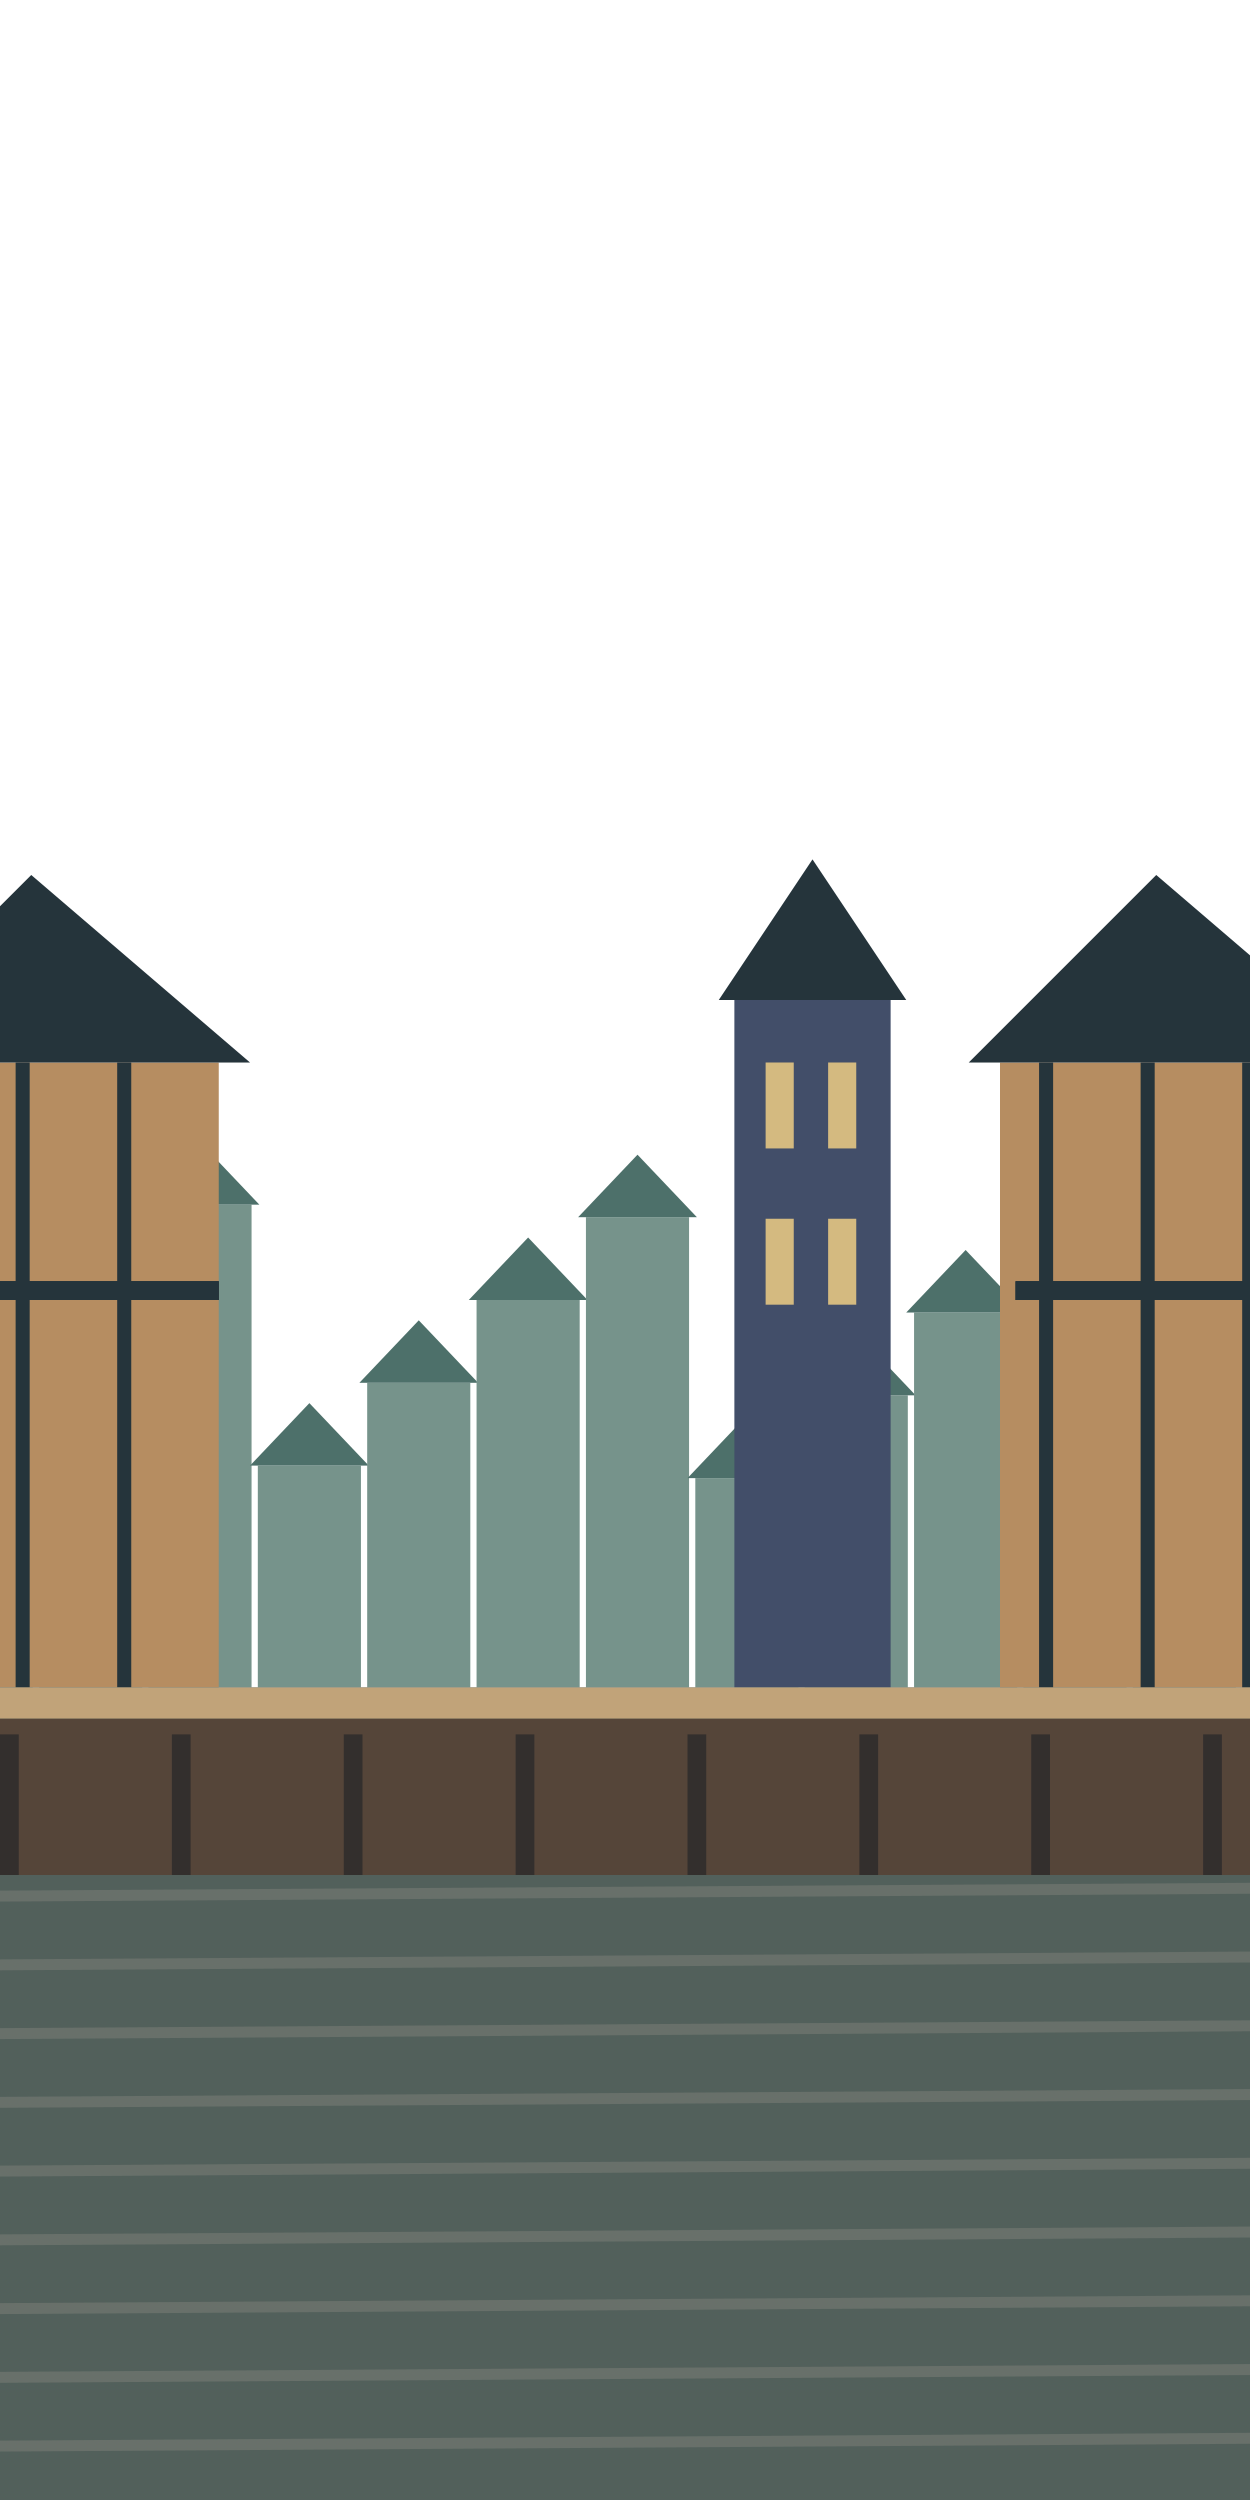
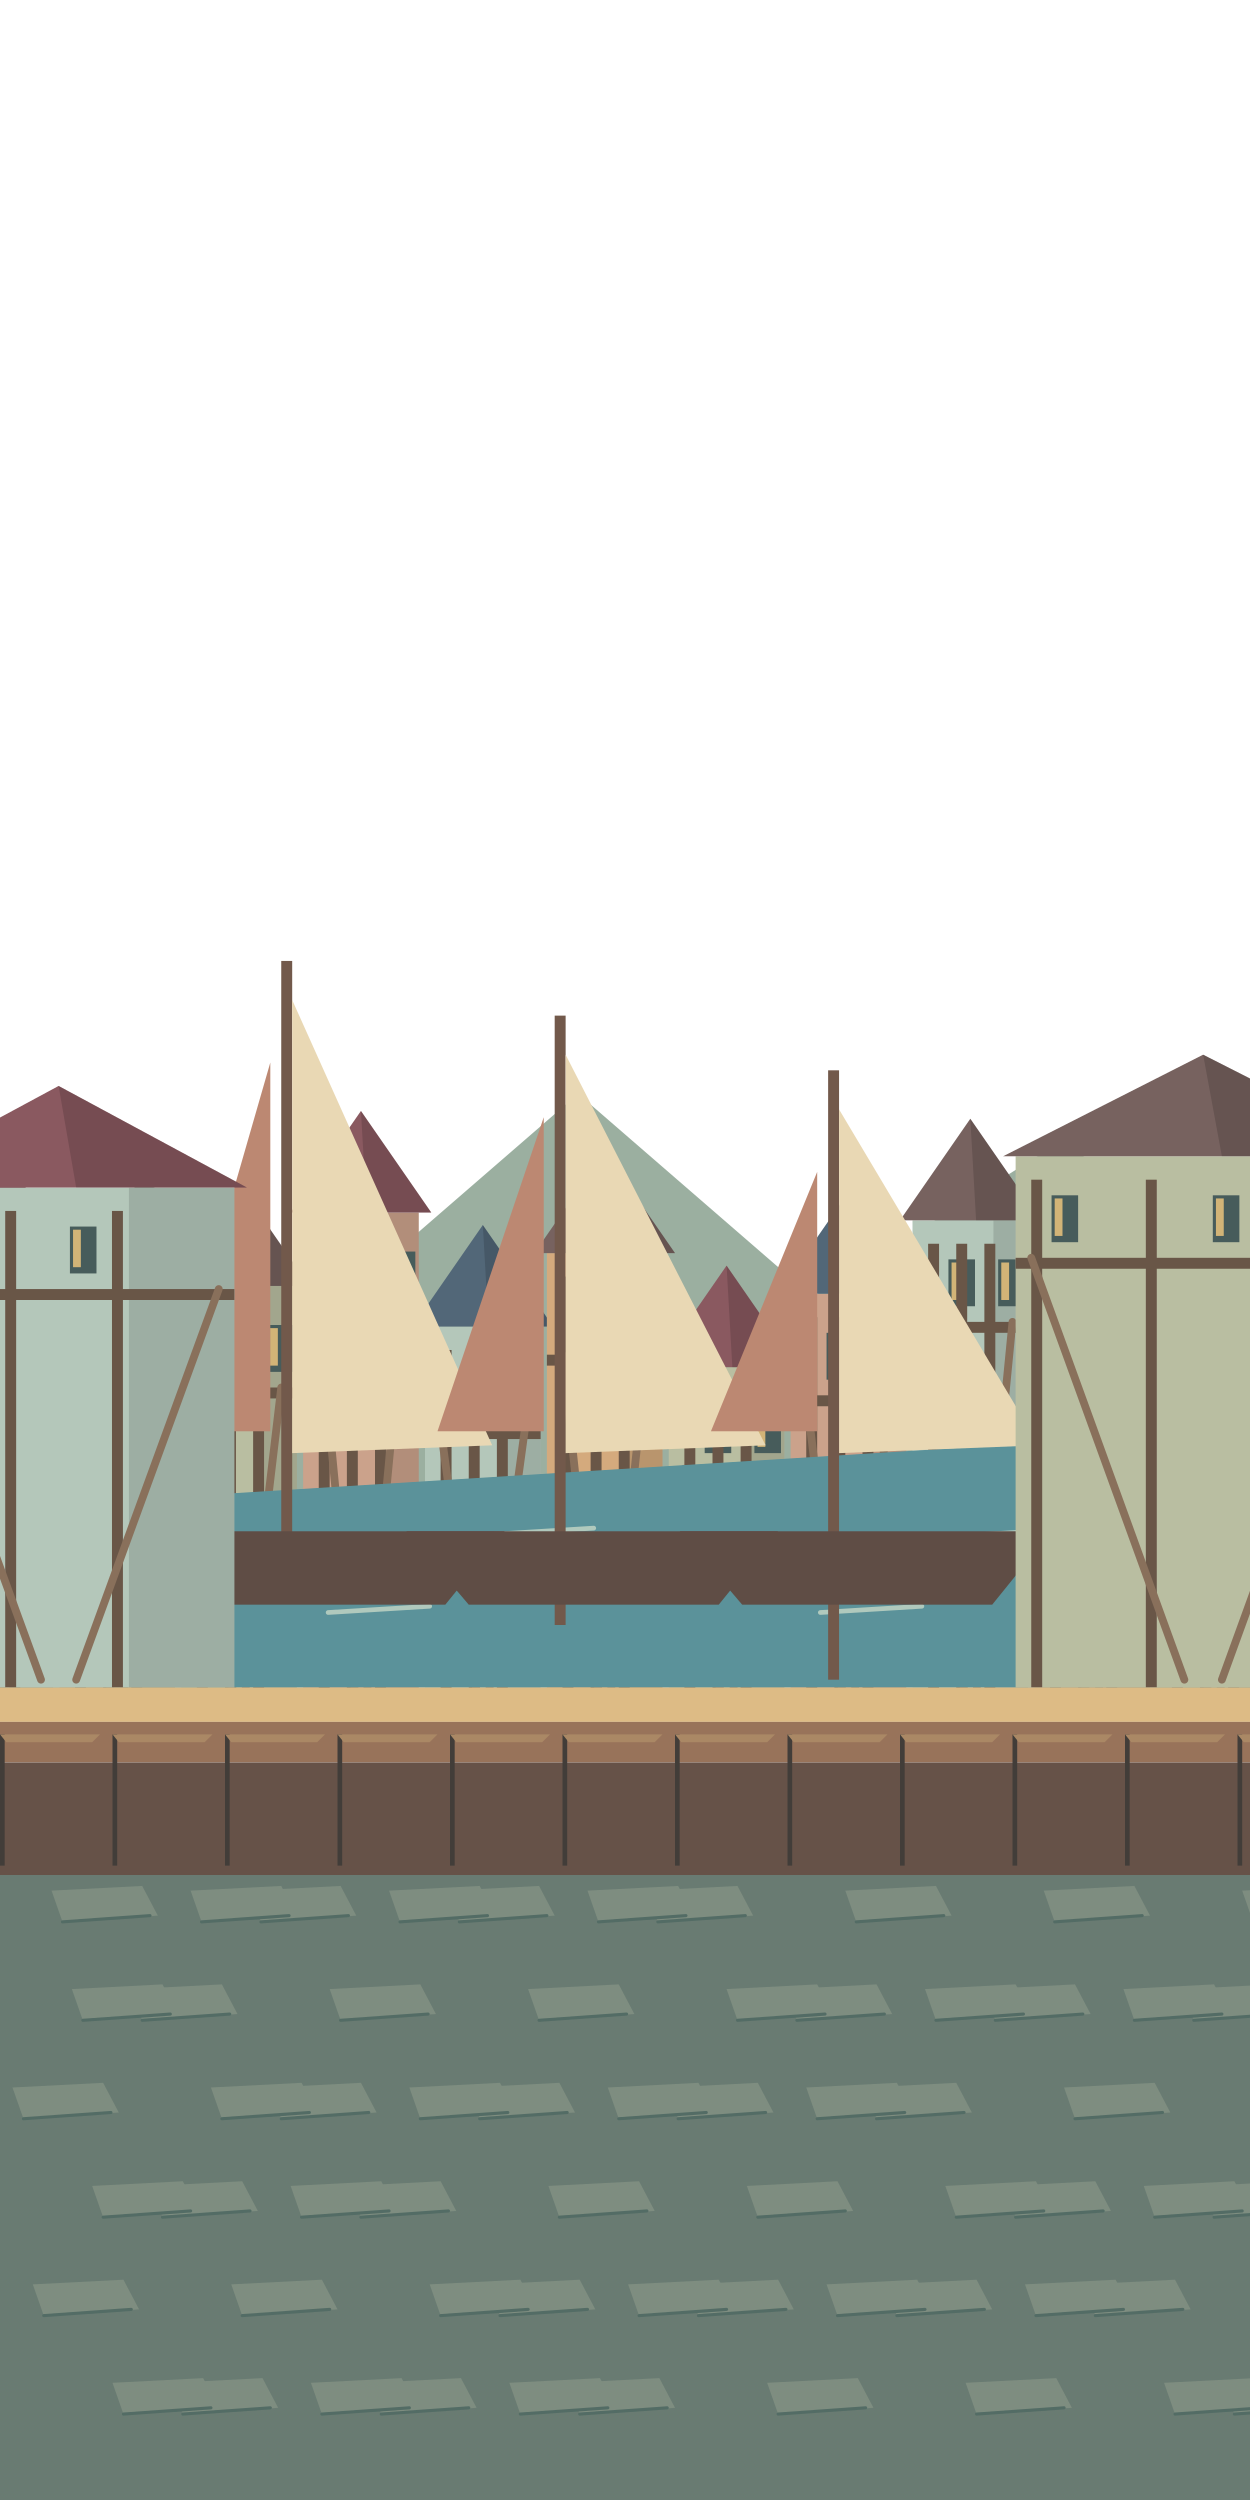
<svg xmlns="http://www.w3.org/2000/svg" width="800" height="1600" viewBox="0 0 800 1600">
-   <rect x="-45" y="877" width="66" height="203" fill="#76938b" />
-   <polygon points="-50,877 -12,837 26,877" fill="#4d706a" />
-   <rect x="25" y="824" width="66" height="256" fill="#76938b" />
-   <polygon points="20,824 58,784 96,824" fill="#4d706a" />
-   <rect x="95" y="771" width="66" height="309" fill="#76938b" />
-   <polygon points="90,771 128,731 166,771" fill="#4d706a" />
-   <rect x="165" y="938" width="66" height="142" fill="#76938b" />
-   <polygon points="160,938 198,898 236,938" fill="#4d706a" />
-   <rect x="235" y="885" width="66" height="195" fill="#76938b" />
-   <polygon points="230,885 268,845 306,885" fill="#4d706a" />
-   <rect x="305" y="832" width="66" height="248" fill="#76938b" />
-   <polygon points="300,832 338,792 376,832" fill="#4d706a" />
-   <rect x="375" y="779" width="66" height="301" fill="#76938b" />
-   <polygon points="370,779 408,739 446,779" fill="#4d706a" />
-   <rect x="445" y="946" width="66" height="134" fill="#76938b" />
-   <polygon points="440,946 478,906 516,946" fill="#4d706a" />
-   <rect x="515" y="893" width="66" height="187" fill="#76938b" />
-   <polygon points="510,893 548,853 586,893" fill="#4d706a" />
-   <rect x="585" y="840" width="66" height="240" fill="#76938b" />
-   <polygon points="580,840 618,800 656,840" fill="#4d706a" />
-   <rect x="655" y="787" width="66" height="293" fill="#76938b" />
-   <polygon points="650,787 688,747 726,787" fill="#4d706a" />
-   <rect x="725" y="954" width="66" height="126" fill="#76938b" />
-   <polygon points="720,954 758,914 796,954" fill="#4d706a" />
-   <rect x="795" y="901" width="66" height="179" fill="#76938b" />
-   <polygon points="790,901 828,861 866,901" fill="#4d706a" />
-   <rect x="470" y="640" width="100" height="440" fill="#424e69" />
-   <polygon points="460,640 520,550 580,640" fill="#25343b" />
-   <rect x="490" y="680" width="18" height="55" fill="#d4ba80" />
-   <rect x="530" y="680" width="18" height="55" fill="#d4ba80" />
-   <rect x="490" y="780" width="18" height="55" fill="#d4ba80" />
-   <rect x="530" y="780" width="18" height="55" fill="#d4ba80" />
-   <rect x="-80" y="680" width="220" height="400" fill="#b68d61" />
-   <polygon points="-100,680 20,560 160,680" fill="#25343b" />
-   <rect x="-55" y="680" width="9" height="400" fill="#25343b" />
-   <rect x="-70" y="820" width="210" height="12" fill="#25343b" />
-   <rect x="10" y="680" width="9" height="400" fill="#25343b" />
-   <rect x="-70" y="820" width="210" height="12" fill="#25343b" />
-   <rect x="75" y="680" width="9" height="400" fill="#25343b" />
-   <rect x="-70" y="820" width="210" height="12" fill="#25343b" />
-   <rect x="640" y="680" width="220" height="400" fill="#b68d61" />
-   <polygon points="620,680 740,560 880,680" fill="#25343b" />
-   <rect x="665" y="680" width="9" height="400" fill="#25343b" />
-   <rect x="650" y="820" width="210" height="12" fill="#25343b" />
-   <rect x="730" y="680" width="9" height="400" fill="#25343b" />
-   <rect x="650" y="820" width="210" height="12" fill="#25343b" />
-   <rect x="795" y="680" width="9" height="400" fill="#25343b" />
-   <rect x="650" y="820" width="210" height="12" fill="#25343b" />
-   <rect x="0" y="1080" width="800" height="520" fill="#52605b" />
-   <rect x="0" y="1080" width="800" height="20" fill="#c1a379" />
-   <rect x="0" y="1100" width="800" height="100" fill="#554539" />
-   <rect x="0" y="1110" width="12" height="90" fill="#332f2d" />
-   <rect x="110" y="1110" width="12" height="90" fill="#332f2d" />
-   <rect x="220" y="1110" width="12" height="90" fill="#332f2d" />
-   <rect x="330" y="1110" width="12" height="90" fill="#332f2d" />
-   <rect x="440" y="1110" width="12" height="90" fill="#332f2d" />
-   <rect x="550" y="1110" width="12" height="90" fill="#332f2d" />
-   <rect x="660" y="1110" width="12" height="90" fill="#332f2d" />
-   <rect x="770" y="1110" width="12" height="90" fill="#332f2d" />
-   <polygon points="0,1210 800,1205 800,1212 0,1217" fill="#68706a" />
-   <polygon points="0,1254 800,1249 800,1256 0,1261" fill="#68706a" />
-   <polygon points="0,1298 800,1293 800,1300 0,1305" fill="#68706a" />
-   <polygon points="0,1342 800,1337 800,1344 0,1349" fill="#68706a" />
-   <polygon points="0,1386 800,1381 800,1388 0,1393" fill="#68706a" />
-   <polygon points="0,1430 800,1425 800,1432 0,1437" fill="#68706a" />
-   <polygon points="0,1474 800,1469 800,1476 0,1481" fill="#68706a" />
-   <polygon points="0,1518 800,1513 800,1520 0,1525" fill="#68706a" />
-   <polygon points="0,1562 800,1557 800,1564 0,1569" fill="#68706a" />
+   <polygon points="0,870 90,755 220,830 370,700 520,830 680,730 800,820 800,1080 0,1080" fill="#9bafa0" />
+   <rect x="-40" y="797" width="74" height="293" fill="#b4c7ba" />
+   <polygon points="11.8,797 34,797 34,1090 11.8,1090" fill="#00000020" />
+   <polygon points="-48,797 -3,732 42,797" fill="#8a5960" />
+   <polygon points="-3,732 42,797 0.7,797" fill="#00000025" />
+   <rect x="-30" y="812" width="7" height="278" fill="#695647" />
+   <rect x="-17" y="822" width="17" height="30" fill="#475c5b" />
+   <rect x="-15" y="824" width="5" height="24" fill="#d2b477" />
+   <rect x="-12" y="812" width="7" height="278" fill="#695647" />
+   <rect x="14.82" y="822" width="17" height="30" fill="#475c5b" />
+   <rect x="16.82" y="824" width="5" height="24" fill="#d2b477" />
+   <rect x="6" y="812" width="7" height="278" fill="#695647" />
+   <rect x="-40" y="862" width="74" height="7" fill="#695647" />
+   <path d="M-30 862L-6.7 1085M24 862L0.7 1085" fill="none" stroke="#89705b" stroke-width="5" stroke-linecap="round" stroke-linejoin="round" />
+   <rect x="38" y="870" width="74" height="220" fill="#d4aa7d" />
+   <polygon points="89.8,870 112,870 112,1090 89.8,1090" fill="#00000020" />
+   <polygon points="30,870 75,805 120,870" fill="#526778" />
+   <polygon points="75,805 120,870 78.7,870" fill="#00000025" />
+   <rect x="48" y="885" width="7" height="205" fill="#695647" />
+   <rect x="61" y="895" width="17" height="30" fill="#475c5b" />
+   <rect x="63" y="897" width="5" height="24" fill="#d2b477" />
+   <rect x="66" y="885" width="7" height="205" fill="#695647" />
+   <rect x="92.82" y="895" width="17" height="30" fill="#475c5b" />
+   <rect x="94.82" y="897" width="5" height="24" fill="#d2b477" />
+   <rect x="84" y="885" width="7" height="205" fill="#695647" />
+   <rect x="38" y="935" width="74" height="7" fill="#695647" />
+   <path d="M48 935L71.3 1085M102 935L78.7 1085" fill="none" stroke="#89705b" stroke-width="5" stroke-linecap="round" stroke-linejoin="round" />
+   <rect x="116" y="823" width="74" height="267" fill="#b9bea1" />
+   <polygon points="167.8,823 190,823 190,1090 167.8,1090" fill="#00000020" />
+   <polygon points="108,823 153,758 198,823" fill="#77625f" />
+   <polygon points="153,758 198,823 156.7,823" fill="#00000025" />
+   <rect x="126" y="838" width="7" height="252" fill="#695647" />
+   <rect x="139" y="848" width="17" height="30" fill="#475c5b" />
+   <rect x="141" y="850" width="5" height="24" fill="#d2b477" />
+   <rect x="144" y="838" width="7" height="252" fill="#695647" />
+   <rect x="170.82" y="848" width="17" height="30" fill="#475c5b" />
+   <rect x="172.82" y="850" width="5" height="24" fill="#d2b477" />
+   <rect x="162" y="838" width="7" height="252" fill="#695647" />
+   <rect x="116" y="888" width="74" height="7" fill="#695647" />
+   <path d="M126 888L149.3 1085M180 888L156.7 1085" fill="none" stroke="#89705b" stroke-width="5" stroke-linecap="round" stroke-linejoin="round" />
+   <rect x="194" y="776" width="74" height="314" fill="#cba28b" />
+   <polygon points="245.8,776 268,776 268,1090 245.8,1090" fill="#00000020" />
+   <polygon points="186,776 231,711 276,776" fill="#8a5960" />
+   <polygon points="231,711 276,776 234.7,776" fill="#00000025" />
+   <rect x="204" y="791" width="7" height="299" fill="#695647" />
+   <rect x="217" y="801" width="17" height="30" fill="#475c5b" />
+   <rect x="219" y="803" width="5" height="24" fill="#d2b477" />
+   <rect x="222" y="791" width="7" height="299" fill="#695647" />
+   <rect x="248.82" y="801" width="17" height="30" fill="#475c5b" />
+   <rect x="250.82" y="803" width="5" height="24" fill="#d2b477" />
+   <rect x="240" y="791" width="7" height="299" fill="#695647" />
+   <rect x="194" y="841" width="74" height="7" fill="#695647" />
+   <path d="M204 841L227.3 1085M258 841L234.7 1085" fill="none" stroke="#89705b" stroke-width="5" stroke-linecap="round" stroke-linejoin="round" />
+   <rect x="272" y="849" width="74" height="241" fill="#b4c7ba" />
+   <polygon points="323.8,849 346,849 346,1090 323.8,1090" fill="#00000020" />
+   <polygon points="264,849 309,784 354,849" fill="#526778" />
+   <polygon points="309,784 354,849 312.7,849" fill="#00000025" />
+   <rect x="282" y="864" width="7" height="226" fill="#695647" />
+   <rect x="295" y="874" width="17" height="30" fill="#475c5b" />
+   <rect x="297" y="876" width="5" height="24" fill="#d2b477" />
+   <rect x="300" y="864" width="7" height="226" fill="#695647" />
+   <rect x="326.82" y="874" width="17" height="30" fill="#475c5b" />
+   <rect x="328.82" y="876" width="5" height="24" fill="#d2b477" />
+   <rect x="318" y="864" width="7" height="226" fill="#695647" />
+   <rect x="272" y="914" width="74" height="7" fill="#695647" />
+   <path d="M282 914L305.3 1085M336 914L312.7 1085" fill="none" stroke="#89705b" stroke-width="5" stroke-linecap="round" stroke-linejoin="round" />
+   <rect x="350" y="802" width="74" height="288" fill="#d4aa7d" />
+   <polygon points="401.8,802 424,802 424,1090 401.8,1090" fill="#00000020" />
+   <polygon points="342,802 387,737 432,802" fill="#77625f" />
+   <polygon points="387,737 432,802 390.7,802" fill="#00000025" />
+   <rect x="360" y="817" width="7" height="273" fill="#695647" />
+   <rect x="373" y="827" width="17" height="30" fill="#475c5b" />
+   <rect x="375" y="829" width="5" height="24" fill="#d2b477" />
+   <rect x="378" y="817" width="7" height="273" fill="#695647" />
+   <rect x="404.82" y="827" width="17" height="30" fill="#475c5b" />
+   <rect x="406.82" y="829" width="5" height="24" fill="#d2b477" />
+   <rect x="396" y="817" width="7" height="273" fill="#695647" />
+   <rect x="350" y="867" width="74" height="7" fill="#695647" />
+   <path d="M360 867L383.3 1085M414 867L390.7 1085" fill="none" stroke="#89705b" stroke-width="5" stroke-linecap="round" stroke-linejoin="round" />
+   <rect x="428" y="875" width="74" height="215" fill="#b9bea1" />
+   <polygon points="479.8,875 502,875 502,1090 479.8,1090" fill="#00000020" />
+   <polygon points="420,875 465,810 510,875" fill="#8a5960" />
+   <polygon points="465,810 510,875 468.7,875" fill="#00000025" />
+   <rect x="438" y="890" width="7" height="200" fill="#695647" />
+   <rect x="451" y="900" width="17" height="30" fill="#475c5b" />
+   <rect x="453" y="902" width="5" height="24" fill="#d2b477" />
+   <rect x="456" y="890" width="7" height="200" fill="#695647" />
+   <rect x="482.82" y="900" width="17" height="30" fill="#475c5b" />
+   <rect x="484.82" y="902" width="5" height="24" fill="#d2b477" />
+   <rect x="474" y="890" width="7" height="200" fill="#695647" />
+   <rect x="428" y="940" width="74" height="7" fill="#695647" />
+   <path d="M438 940L461.3 1085M492 940L468.7 1085" fill="none" stroke="#89705b" stroke-width="5" stroke-linecap="round" stroke-linejoin="round" />
+   <rect x="506" y="828" width="74" height="262" fill="#cba28b" />
+   <polygon points="557.8,828 580,828 580,1090 557.8,1090" fill="#00000020" />
+   <polygon points="498,828 543,763 588,828" fill="#526778" />
+   <polygon points="543,763 588,828 546.7,828" fill="#00000025" />
+   <rect x="516" y="843" width="7" height="247" fill="#695647" />
+   <rect x="529" y="853" width="17" height="30" fill="#475c5b" />
+   <rect x="531" y="855" width="5" height="24" fill="#d2b477" />
+   <rect x="534" y="843" width="7" height="247" fill="#695647" />
+   <rect x="560.82" y="853" width="17" height="30" fill="#475c5b" />
+   <rect x="562.82" y="855" width="5" height="24" fill="#d2b477" />
+   <rect x="552" y="843" width="7" height="247" fill="#695647" />
+   <rect x="506" y="893" width="74" height="7" fill="#695647" />
+   <path d="M516 893L539.3 1085M570 893L546.7 1085" fill="none" stroke="#89705b" stroke-width="5" stroke-linecap="round" stroke-linejoin="round" />
+   <rect x="584" y="781" width="74" height="309" fill="#b4c7ba" />
+   <polygon points="635.8,781 658,781 658,1090 635.8,1090" fill="#00000020" />
+   <polygon points="576,781 621,716 666,781" fill="#77625f" />
+   <polygon points="621,716 666,781 624.7,781" fill="#00000025" />
+   <rect x="594" y="796" width="7" height="294" fill="#695647" />
+   <rect x="607" y="806" width="17" height="30" fill="#475c5b" />
+   <rect x="609" y="808" width="5" height="24" fill="#d2b477" />
+   <rect x="612" y="796" width="7" height="294" fill="#695647" />
+   <rect x="638.82" y="806" width="17" height="30" fill="#475c5b" />
+   <rect x="640.82" y="808" width="5" height="24" fill="#d2b477" />
+   <rect x="630" y="796" width="7" height="294" fill="#695647" />
+   <rect x="584" y="846" width="74" height="7" fill="#695647" />
+   <path d="M594 846L617.3 1085M648 846L624.7 1085" fill="none" stroke="#89705b" stroke-width="5" stroke-linecap="round" stroke-linejoin="round" />
+   <rect x="662" y="854" width="74" height="236" fill="#d4aa7d" />
+   <polygon points="713.8,854 736,854 736,1090 713.8,1090" fill="#00000020" />
+   <polygon points="654,854 699,789 744,854" fill="#8a5960" />
+   <polygon points="699,789 744,854 702.7,854" fill="#00000025" />
+   <rect x="672" y="869" width="7" height="221" fill="#695647" />
+   <rect x="685" y="879" width="17" height="30" fill="#475c5b" />
+   <rect x="687" y="881" width="5" height="24" fill="#d2b477" />
+   <rect x="690" y="869" width="7" height="221" fill="#695647" />
+   <rect x="716.82" y="879" width="17" height="30" fill="#475c5b" />
+   <rect x="718.82" y="881" width="5" height="24" fill="#d2b477" />
+   <rect x="708" y="869" width="7" height="221" fill="#695647" />
+   <rect x="662" y="919" width="74" height="7" fill="#695647" />
+   <path d="M672 919L695.3 1085M726 919L702.7 1085" fill="none" stroke="#89705b" stroke-width="5" stroke-linecap="round" stroke-linejoin="round" />
+   <rect x="740" y="807" width="74" height="283" fill="#b9bea1" />
+   <polygon points="791.8,807 814,807 814,1090 791.8,1090" fill="#00000020" />
+   <polygon points="732,807 777,742 822,807" fill="#526778" />
+   <polygon points="777,742 822,807 780.7,807" fill="#00000025" />
+   <rect x="750" y="822" width="7" height="268" fill="#695647" />
+   <rect x="763" y="832" width="17" height="30" fill="#475c5b" />
+   <rect x="765" y="834" width="5" height="24" fill="#d2b477" />
+   <rect x="768" y="822" width="7" height="268" fill="#695647" />
+   <rect x="794.82" y="832" width="17" height="30" fill="#475c5b" />
+   <rect x="796.82" y="834" width="5" height="24" fill="#d2b477" />
+   <rect x="786" y="822" width="7" height="268" fill="#695647" />
+   <rect x="740" y="872" width="74" height="7" fill="#695647" />
+   <path d="M750 872L773.3 1085M804 872L780.7 1085" fill="none" stroke="#89705b" stroke-width="5" stroke-linecap="round" stroke-linejoin="round" />
+   <rect x="818" y="880" width="74" height="210" fill="#cba28b" />
+   <polygon points="869.8,880 892,880 892,1090 869.8,1090" fill="#00000020" />
+   <polygon points="810,880 855,815 900,880" fill="#77625f" />
+   <polygon points="855,815 900,880 858.7,880" fill="#00000025" />
+   <rect x="828" y="895" width="7" height="195" fill="#695647" />
+   <rect x="841" y="905" width="17" height="30" fill="#475c5b" />
+   <rect x="843" y="907" width="5" height="24" fill="#d2b477" />
+   <rect x="846" y="895" width="7" height="195" fill="#695647" />
+   <rect x="872.82" y="905" width="17" height="30" fill="#475c5b" />
+   <rect x="874.82" y="907" width="5" height="24" fill="#d2b477" />
+   <rect x="864" y="895" width="7" height="195" fill="#695647" />
+   <rect x="818" y="945" width="74" height="7" fill="#695647" />
+   <path d="M828 945L851.3 1085M882 945L858.7 1085" fill="none" stroke="#89705b" stroke-width="5" stroke-linecap="round" stroke-linejoin="round" />
+   <polygon points="0,965 800,915 800,1080 0,1080" fill="#5b929a" />
+   <path d="M0 982l65 -4" fill="none" stroke="#b0c9bd" stroke-width="3" stroke-linecap="round" stroke-linejoin="round" />
+   <path d="M105 1007l65 -4" fill="none" stroke="#b0c9bd" stroke-width="3" stroke-linecap="round" stroke-linejoin="round" />
+   <path d="M210 1032l65 -4" fill="none" stroke="#b0c9bd" stroke-width="3" stroke-linecap="round" stroke-linejoin="round" />
+   <path d="M315 982l65 -4" fill="none" stroke="#b0c9bd" stroke-width="3" stroke-linecap="round" stroke-linejoin="round" />
+   <path d="M420 1007l65 -4" fill="none" stroke="#b0c9bd" stroke-width="3" stroke-linecap="round" stroke-linejoin="round" />
+   <path d="M525 1032l65 -4" fill="none" stroke="#b0c9bd" stroke-width="3" stroke-linecap="round" stroke-linejoin="round" />
+   <path d="M630 982l65 -4" fill="none" stroke="#b0c9bd" stroke-width="3" stroke-linecap="round" stroke-linejoin="round" />
+   <path d="M735 1007l65 -4" fill="none" stroke="#b0c9bd" stroke-width="3" stroke-linecap="round" stroke-linejoin="round" />
+   <path d="M840 1032l65 -4" fill="none" stroke="#b0c9bd" stroke-width="3" stroke-linecap="round" stroke-linejoin="round" />
+   <rect x="180" y="615" width="7" height="390" fill="#72594b" />
+   <polygon points="187,640 187,930 315,925" fill="#e9d8b4" />
+   <polygon points="173,680 173,916 105,916" fill="#bc8872" />
+   <polygon points="85,980 323,980 285,1027 125,1027" fill="#5f4d45" />
+   <rect x="355" y="650" width="7" height="390" fill="#72594b" />
+   <polygon points="362,675 362,930 490,925" fill="#e9d8b4" />
+   <polygon points="348,715 348,916 280,916" fill="#bc8872" />
+   <polygon points="260,980 498,980 460,1027 300,1027" fill="#5f4d45" />
+   <rect x="530" y="685" width="7" height="390" fill="#72594b" />
+   <polygon points="537,710 537,930 665,925" fill="#e9d8b4" />
+   <polygon points="523,750 523,916 455,916" fill="#bc8872" />
+   <polygon points="435,980 673,980 635,1027 475,1027" fill="#5f4d45" />
+   <rect x="-75" y="760" width="225" height="320" fill="#b4c7ba" />
+   <polygon points="82.5,760 150,760 150,1080 82.5,1080" fill="#00000020" />
+   <polygon points="-83,760 37.5,695 158,760" fill="#8a5960" />
+   <polygon points="37.5,695 158,760 48.75,760" fill="#00000025" />
+   <rect x="-65" y="775" width="7" height="305" fill="#695647" />
+   <rect x="-52" y="785" width="17" height="30" fill="#475c5b" />
+   <rect x="-50" y="787" width="5" height="24" fill="#d2b477" />
+   <rect x="3.333" y="775" width="7" height="305" fill="#695647" />
+   <rect x="44.75" y="785" width="17" height="30" fill="#475c5b" />
+   <rect x="46.75" y="787" width="5" height="24" fill="#d2b477" />
+   <rect x="71.667" y="775" width="7" height="305" fill="#695647" />
+   <rect x="-75" y="825" width="225" height="7" fill="#695647" />
+   <path d="M-65 825L26.25 1075M140 825L48.75 1075" fill="none" stroke="#89705b" stroke-width="5" stroke-linecap="round" stroke-linejoin="round" />
+   <rect x="650" y="740" width="240" height="340" fill="#b9bea1" />
+   <polygon points="818,740 890,740 890,1080 818,1080" fill="#00000020" />
+   <polygon points="642,740 770,675 898,740" fill="#77625f" />
+   <polygon points="770,675 898,740 782,740" fill="#00000025" />
+   <rect x="660" y="755" width="7" height="325" fill="#695647" />
+   <rect x="673" y="765" width="17" height="30" fill="#475c5b" />
+   <rect x="675" y="767" width="5" height="24" fill="#d2b477" />
+   <rect x="733.333" y="755" width="7" height="325" fill="#695647" />
+   <rect x="776.2" y="765" width="17" height="30" fill="#475c5b" />
+   <rect x="778.2" y="767" width="5" height="24" fill="#d2b477" />
+   <rect x="806.667" y="755" width="7" height="325" fill="#695647" />
+   <rect x="650" y="805" width="240" height="7" fill="#695647" />
+   <path d="M660 805L758 1075M880 805L782 1075" fill="none" stroke="#89705b" stroke-width="5" stroke-linecap="round" stroke-linejoin="round" />
+   <rect x="0" y="1080" width="800" height="22" fill="#ddbb85" />
+   <rect x="0" y="1102" width="800" height="26" fill="#98735a" />
+   <rect x="0" y="1128" width="800" height="72" fill="#665248" />
+   <rect x="0" y="1110" width="3" height="84" fill="#423d39" />
+   <polygon points="0,1110 64,1110 59,1115 4,1115" fill="#aa8865" />
+   <rect x="72" y="1110" width="3" height="84" fill="#423d39" />
+   <polygon points="72,1110 136,1110 131,1115 76,1115" fill="#aa8865" />
+   <rect x="144" y="1110" width="3" height="84" fill="#423d39" />
+   <polygon points="144,1110 208,1110 203,1115 148,1115" fill="#aa8865" />
+   <rect x="216" y="1110" width="3" height="84" fill="#423d39" />
+   <polygon points="216,1110 280,1110 275,1115 220,1115" fill="#aa8865" />
+   <rect x="288" y="1110" width="3" height="84" fill="#423d39" />
+   <polygon points="288,1110 352,1110 347,1115 292,1115" fill="#aa8865" />
+   <rect x="360" y="1110" width="3" height="84" fill="#423d39" />
+   <polygon points="360,1110 424,1110 419,1115 364,1115" fill="#aa8865" />
+   <rect x="432" y="1110" width="3" height="84" fill="#423d39" />
+   <polygon points="432,1110 496,1110 491,1115 436,1115" fill="#aa8865" />
+   <rect x="504" y="1110" width="3" height="84" fill="#423d39" />
+   <polygon points="504,1110 568,1110 563,1115 508,1115" fill="#aa8865" />
+   <rect x="576" y="1110" width="3" height="84" fill="#423d39" />
+   <polygon points="576,1110 640,1110 635,1115 580,1115" fill="#aa8865" />
+   <rect x="648" y="1110" width="3" height="84" fill="#423d39" />
+   <polygon points="648,1110 712,1110 707,1115 652,1115" fill="#aa8865" />
+   <rect x="720" y="1110" width="3" height="84" fill="#423d39" />
+   <polygon points="720,1110 784,1110 779,1115 724,1115" fill="#aa8865" />
+   <rect x="792" y="1110" width="3" height="84" fill="#423d39" />
+   <polygon points="792,1110 856,1110 851,1115 796,1115" fill="#aa8865" />
+   <rect x="0" y="1200" width="800" height="400" fill="#697b72" />
+   <polygon points="33,1210 91,1207 101,1226 40,1230" fill="#7e8d80" />
+   <path d="M40 1230L96 1226" fill="none" stroke="#536c65" stroke-width="2" stroke-linecap="round" stroke-linejoin="round" />
+   <polygon points="160,1210 218,1207 228,1226 167,1230" fill="#7e8d80" />
+   <path d="M167 1230L223 1226" fill="none" stroke="#536c65" stroke-width="2" stroke-linecap="round" stroke-linejoin="round" />
+   <polygon points="287,1210 345,1207 355,1226 294,1230" fill="#7e8d80" />
+   <path d="M294 1230L350 1226" fill="none" stroke="#536c65" stroke-width="2" stroke-linecap="round" stroke-linejoin="round" />
+   <polygon points="414,1210 472,1207 482,1226 421,1230" fill="#7e8d80" />
+   <path d="M421 1230L477 1226" fill="none" stroke="#536c65" stroke-width="2" stroke-linecap="round" stroke-linejoin="round" />
+   <polygon points="541,1210 599,1207 609,1226 548,1230" fill="#7e8d80" />
+   <path d="M548 1230L604 1226" fill="none" stroke="#536c65" stroke-width="2" stroke-linecap="round" stroke-linejoin="round" />
+   <polygon points="668,1210 726,1207 736,1226 675,1230" fill="#7e8d80" />
+   <path d="M675 1230L731 1226" fill="none" stroke="#536c65" stroke-width="2" stroke-linecap="round" stroke-linejoin="round" />
+   <polygon points="795,1210 853,1207 863,1226 802,1230" fill="#7e8d80" />
+   <path d="M802 1230L858 1226" fill="none" stroke="#536c65" stroke-width="2" stroke-linecap="round" stroke-linejoin="round" />
+   <polygon points="122,1210 180,1207 190,1226 129,1230" fill="#7e8d80" />
+   <path d="M129 1230L185 1226" fill="none" stroke="#536c65" stroke-width="2" stroke-linecap="round" stroke-linejoin="round" />
+   <polygon points="249,1210 307,1207 317,1226 256,1230" fill="#7e8d80" />
+   <path d="M256 1230L312 1226" fill="none" stroke="#536c65" stroke-width="2" stroke-linecap="round" stroke-linejoin="round" />
+   <polygon points="376,1210 434,1207 444,1226 383,1230" fill="#7e8d80" />
+   <path d="M383 1230L439 1226" fill="none" stroke="#536c65" stroke-width="2" stroke-linecap="round" stroke-linejoin="round" />
+   <polygon points="503,1273 561,1270 571,1289 510,1293" fill="#7e8d80" />
+   <path d="M510 1293L566 1289" fill="none" stroke="#536c65" stroke-width="2" stroke-linecap="round" stroke-linejoin="round" />
+   <polygon points="630,1273 688,1270 698,1289 637,1293" fill="#7e8d80" />
+   <path d="M637 1293L693 1289" fill="none" stroke="#536c65" stroke-width="2" stroke-linecap="round" stroke-linejoin="round" />
+   <polygon points="757,1273 815,1270 825,1289 764,1293" fill="#7e8d80" />
+   <path d="M764 1293L820 1289" fill="none" stroke="#536c65" stroke-width="2" stroke-linecap="round" stroke-linejoin="round" />
+   <polygon points="84,1273 142,1270 152,1289 91,1293" fill="#7e8d80" />
+   <path d="M91 1293L147 1289" fill="none" stroke="#536c65" stroke-width="2" stroke-linecap="round" stroke-linejoin="round" />
+   <polygon points="211,1273 269,1270 279,1289 218,1293" fill="#7e8d80" />
+   <path d="M218 1293L274 1289" fill="none" stroke="#536c65" stroke-width="2" stroke-linecap="round" stroke-linejoin="round" />
+   <polygon points="338,1273 396,1270 406,1289 345,1293" fill="#7e8d80" />
+   <path d="M345 1293L401 1289" fill="none" stroke="#536c65" stroke-width="2" stroke-linecap="round" stroke-linejoin="round" />
+   <polygon points="465,1273 523,1270 533,1289 472,1293" fill="#7e8d80" />
+   <path d="M472 1293L528 1289" fill="none" stroke="#536c65" stroke-width="2" stroke-linecap="round" stroke-linejoin="round" />
+   <polygon points="592,1273 650,1270 660,1289 599,1293" fill="#7e8d80" />
+   <path d="M599 1293L655 1289" fill="none" stroke="#536c65" stroke-width="2" stroke-linecap="round" stroke-linejoin="round" />
+   <polygon points="719,1273 777,1270 787,1289 726,1293" fill="#7e8d80" />
+   <path d="M726 1293L782 1289" fill="none" stroke="#536c65" stroke-width="2" stroke-linecap="round" stroke-linejoin="round" />
+   <polygon points="46,1273 104,1270 114,1289 53,1293" fill="#7e8d80" />
+   <path d="M53 1293L109 1289" fill="none" stroke="#536c65" stroke-width="2" stroke-linecap="round" stroke-linejoin="round" />
+   <polygon points="173,1336 231,1333 241,1352 180,1356" fill="#7e8d80" />
+   <path d="M180 1356L236 1352" fill="none" stroke="#536c65" stroke-width="2" stroke-linecap="round" stroke-linejoin="round" />
+   <polygon points="300,1336 358,1333 368,1352 307,1356" fill="#7e8d80" />
+   <path d="M307 1356L363 1352" fill="none" stroke="#536c65" stroke-width="2" stroke-linecap="round" stroke-linejoin="round" />
+   <polygon points="427,1336 485,1333 495,1352 434,1356" fill="#7e8d80" />
+   <path d="M434 1356L490 1352" fill="none" stroke="#536c65" stroke-width="2" stroke-linecap="round" stroke-linejoin="round" />
+   <polygon points="554,1336 612,1333 622,1352 561,1356" fill="#7e8d80" />
+   <path d="M561 1356L617 1352" fill="none" stroke="#536c65" stroke-width="2" stroke-linecap="round" stroke-linejoin="round" />
+   <polygon points="681,1336 739,1333 749,1352 688,1356" fill="#7e8d80" />
+   <path d="M688 1356L744 1352" fill="none" stroke="#536c65" stroke-width="2" stroke-linecap="round" stroke-linejoin="round" />
+   <polygon points="8,1336 66,1333 76,1352 15,1356" fill="#7e8d80" />
+   <path d="M15 1356L71 1352" fill="none" stroke="#536c65" stroke-width="2" stroke-linecap="round" stroke-linejoin="round" />
+   <polygon points="135,1336 193,1333 203,1352 142,1356" fill="#7e8d80" />
+   <path d="M142 1356L198 1352" fill="none" stroke="#536c65" stroke-width="2" stroke-linecap="round" stroke-linejoin="round" />
+   <polygon points="262,1336 320,1333 330,1352 269,1356" fill="#7e8d80" />
+   <path d="M269 1356L325 1352" fill="none" stroke="#536c65" stroke-width="2" stroke-linecap="round" stroke-linejoin="round" />
+   <polygon points="389,1336 447,1333 457,1352 396,1356" fill="#7e8d80" />
+   <path d="M396 1356L452 1352" fill="none" stroke="#536c65" stroke-width="2" stroke-linecap="round" stroke-linejoin="round" />
+   <polygon points="516,1336 574,1333 584,1352 523,1356" fill="#7e8d80" />
+   <path d="M523 1356L579 1352" fill="none" stroke="#536c65" stroke-width="2" stroke-linecap="round" stroke-linejoin="round" />
+   <polygon points="643,1399 701,1396 711,1415 650,1419" fill="#7e8d80" />
+   <path d="M650 1419L706 1415" fill="none" stroke="#536c65" stroke-width="2" stroke-linecap="round" stroke-linejoin="round" />
+   <polygon points="770,1399 828,1396 838,1415 777,1419" fill="#7e8d80" />
+   <path d="M777 1419L833 1415" fill="none" stroke="#536c65" stroke-width="2" stroke-linecap="round" stroke-linejoin="round" />
+   <polygon points="97,1399 155,1396 165,1415 104,1419" fill="#7e8d80" />
+   <path d="M104 1419L160 1415" fill="none" stroke="#536c65" stroke-width="2" stroke-linecap="round" stroke-linejoin="round" />
+   <polygon points="224,1399 282,1396 292,1415 231,1419" fill="#7e8d80" />
+   <path d="M231 1419L287 1415" fill="none" stroke="#536c65" stroke-width="2" stroke-linecap="round" stroke-linejoin="round" />
+   <polygon points="351,1399 409,1396 419,1415 358,1419" fill="#7e8d80" />
+   <path d="M358 1419L414 1415" fill="none" stroke="#536c65" stroke-width="2" stroke-linecap="round" stroke-linejoin="round" />
+   <polygon points="478,1399 536,1396 546,1415 485,1419" fill="#7e8d80" />
+   <path d="M485 1419L541 1415" fill="none" stroke="#536c65" stroke-width="2" stroke-linecap="round" stroke-linejoin="round" />
+   <polygon points="605,1399 663,1396 673,1415 612,1419" fill="#7e8d80" />
+   <path d="M612 1419L668 1415" fill="none" stroke="#536c65" stroke-width="2" stroke-linecap="round" stroke-linejoin="round" />
+   <polygon points="732,1399 790,1396 800,1415 739,1419" fill="#7e8d80" />
+   <path d="M739 1419L795 1415" fill="none" stroke="#536c65" stroke-width="2" stroke-linecap="round" stroke-linejoin="round" />
+   <polygon points="59,1399 117,1396 127,1415 66,1419" fill="#7e8d80" />
+   <path d="M66 1419L122 1415" fill="none" stroke="#536c65" stroke-width="2" stroke-linecap="round" stroke-linejoin="round" />
+   <polygon points="186,1399 244,1396 254,1415 193,1419" fill="#7e8d80" />
+   <path d="M193 1419L249 1415" fill="none" stroke="#536c65" stroke-width="2" stroke-linecap="round" stroke-linejoin="round" />
+   <polygon points="313,1462 371,1459 381,1478 320,1482" fill="#7e8d80" />
+   <path d="M320 1482L376 1478" fill="none" stroke="#536c65" stroke-width="2" stroke-linecap="round" stroke-linejoin="round" />
+   <polygon points="440,1462 498,1459 508,1478 447,1482" fill="#7e8d80" />
+   <path d="M447 1482L503 1478" fill="none" stroke="#536c65" stroke-width="2" stroke-linecap="round" stroke-linejoin="round" />
+   <polygon points="567,1462 625,1459 635,1478 574,1482" fill="#7e8d80" />
+   <path d="M574 1482L630 1478" fill="none" stroke="#536c65" stroke-width="2" stroke-linecap="round" stroke-linejoin="round" />
+   <polygon points="694,1462 752,1459 762,1478 701,1482" fill="#7e8d80" />
+   <path d="M701 1482L757 1478" fill="none" stroke="#536c65" stroke-width="2" stroke-linecap="round" stroke-linejoin="round" />
+   <polygon points="21,1462 79,1459 89,1478 28,1482" fill="#7e8d80" />
+   <path d="M28 1482L84 1478" fill="none" stroke="#536c65" stroke-width="2" stroke-linecap="round" stroke-linejoin="round" />
+   <polygon points="148,1462 206,1459 216,1478 155,1482" fill="#7e8d80" />
+   <path d="M155 1482L211 1478" fill="none" stroke="#536c65" stroke-width="2" stroke-linecap="round" stroke-linejoin="round" />
+   <polygon points="275,1462 333,1459 343,1478 282,1482" fill="#7e8d80" />
+   <path d="M282 1482L338 1478" fill="none" stroke="#536c65" stroke-width="2" stroke-linecap="round" stroke-linejoin="round" />
+   <polygon points="402,1462 460,1459 470,1478 409,1482" fill="#7e8d80" />
+   <path d="M409 1482L465 1478" fill="none" stroke="#536c65" stroke-width="2" stroke-linecap="round" stroke-linejoin="round" />
+   <polygon points="529,1462 587,1459 597,1478 536,1482" fill="#7e8d80" />
+   <path d="M536 1482L592 1478" fill="none" stroke="#536c65" stroke-width="2" stroke-linecap="round" stroke-linejoin="round" />
+   <polygon points="656,1462 714,1459 724,1478 663,1482" fill="#7e8d80" />
+   <path d="M663 1482L719 1478" fill="none" stroke="#536c65" stroke-width="2" stroke-linecap="round" stroke-linejoin="round" />
+   <polygon points="783,1525 841,1522 851,1541 790,1545" fill="#7e8d80" />
+   <path d="M790 1545L846 1541" fill="none" stroke="#536c65" stroke-width="2" stroke-linecap="round" stroke-linejoin="round" />
+   <polygon points="110,1525 168,1522 178,1541 117,1545" fill="#7e8d80" />
+   <path d="M117 1545L173 1541" fill="none" stroke="#536c65" stroke-width="2" stroke-linecap="round" stroke-linejoin="round" />
+   <polygon points="237,1525 295,1522 305,1541 244,1545" fill="#7e8d80" />
+   <path d="M244 1545L300 1541" fill="none" stroke="#536c65" stroke-width="2" stroke-linecap="round" stroke-linejoin="round" />
+   <polygon points="364,1525 422,1522 432,1541 371,1545" fill="#7e8d80" />
+   <path d="M371 1545L427 1541" fill="none" stroke="#536c65" stroke-width="2" stroke-linecap="round" stroke-linejoin="round" />
+   <polygon points="491,1525 549,1522 559,1541 498,1545" fill="#7e8d80" />
+   <path d="M498 1545L554 1541" fill="none" stroke="#536c65" stroke-width="2" stroke-linecap="round" stroke-linejoin="round" />
+   <polygon points="618,1525 676,1522 686,1541 625,1545" fill="#7e8d80" />
+   <path d="M625 1545L681 1541" fill="none" stroke="#536c65" stroke-width="2" stroke-linecap="round" stroke-linejoin="round" />
+   <polygon points="745,1525 803,1522 813,1541 752,1545" fill="#7e8d80" />
+   <path d="M752 1545L808 1541" fill="none" stroke="#536c65" stroke-width="2" stroke-linecap="round" stroke-linejoin="round" />
+   <polygon points="72,1525 130,1522 140,1541 79,1545" fill="#7e8d80" />
+   <path d="M79 1545L135 1541" fill="none" stroke="#536c65" stroke-width="2" stroke-linecap="round" stroke-linejoin="round" />
+   <polygon points="199,1525 257,1522 267,1541 206,1545" fill="#7e8d80" />
+   <path d="M206 1545L262 1541" fill="none" stroke="#536c65" stroke-width="2" stroke-linecap="round" stroke-linejoin="round" />
+   <polygon points="326,1525 384,1522 394,1541 333,1545" fill="#7e8d80" />
+   <path d="M333 1545L389 1541" fill="none" stroke="#536c65" stroke-width="2" stroke-linecap="round" stroke-linejoin="round" />
</svg>
